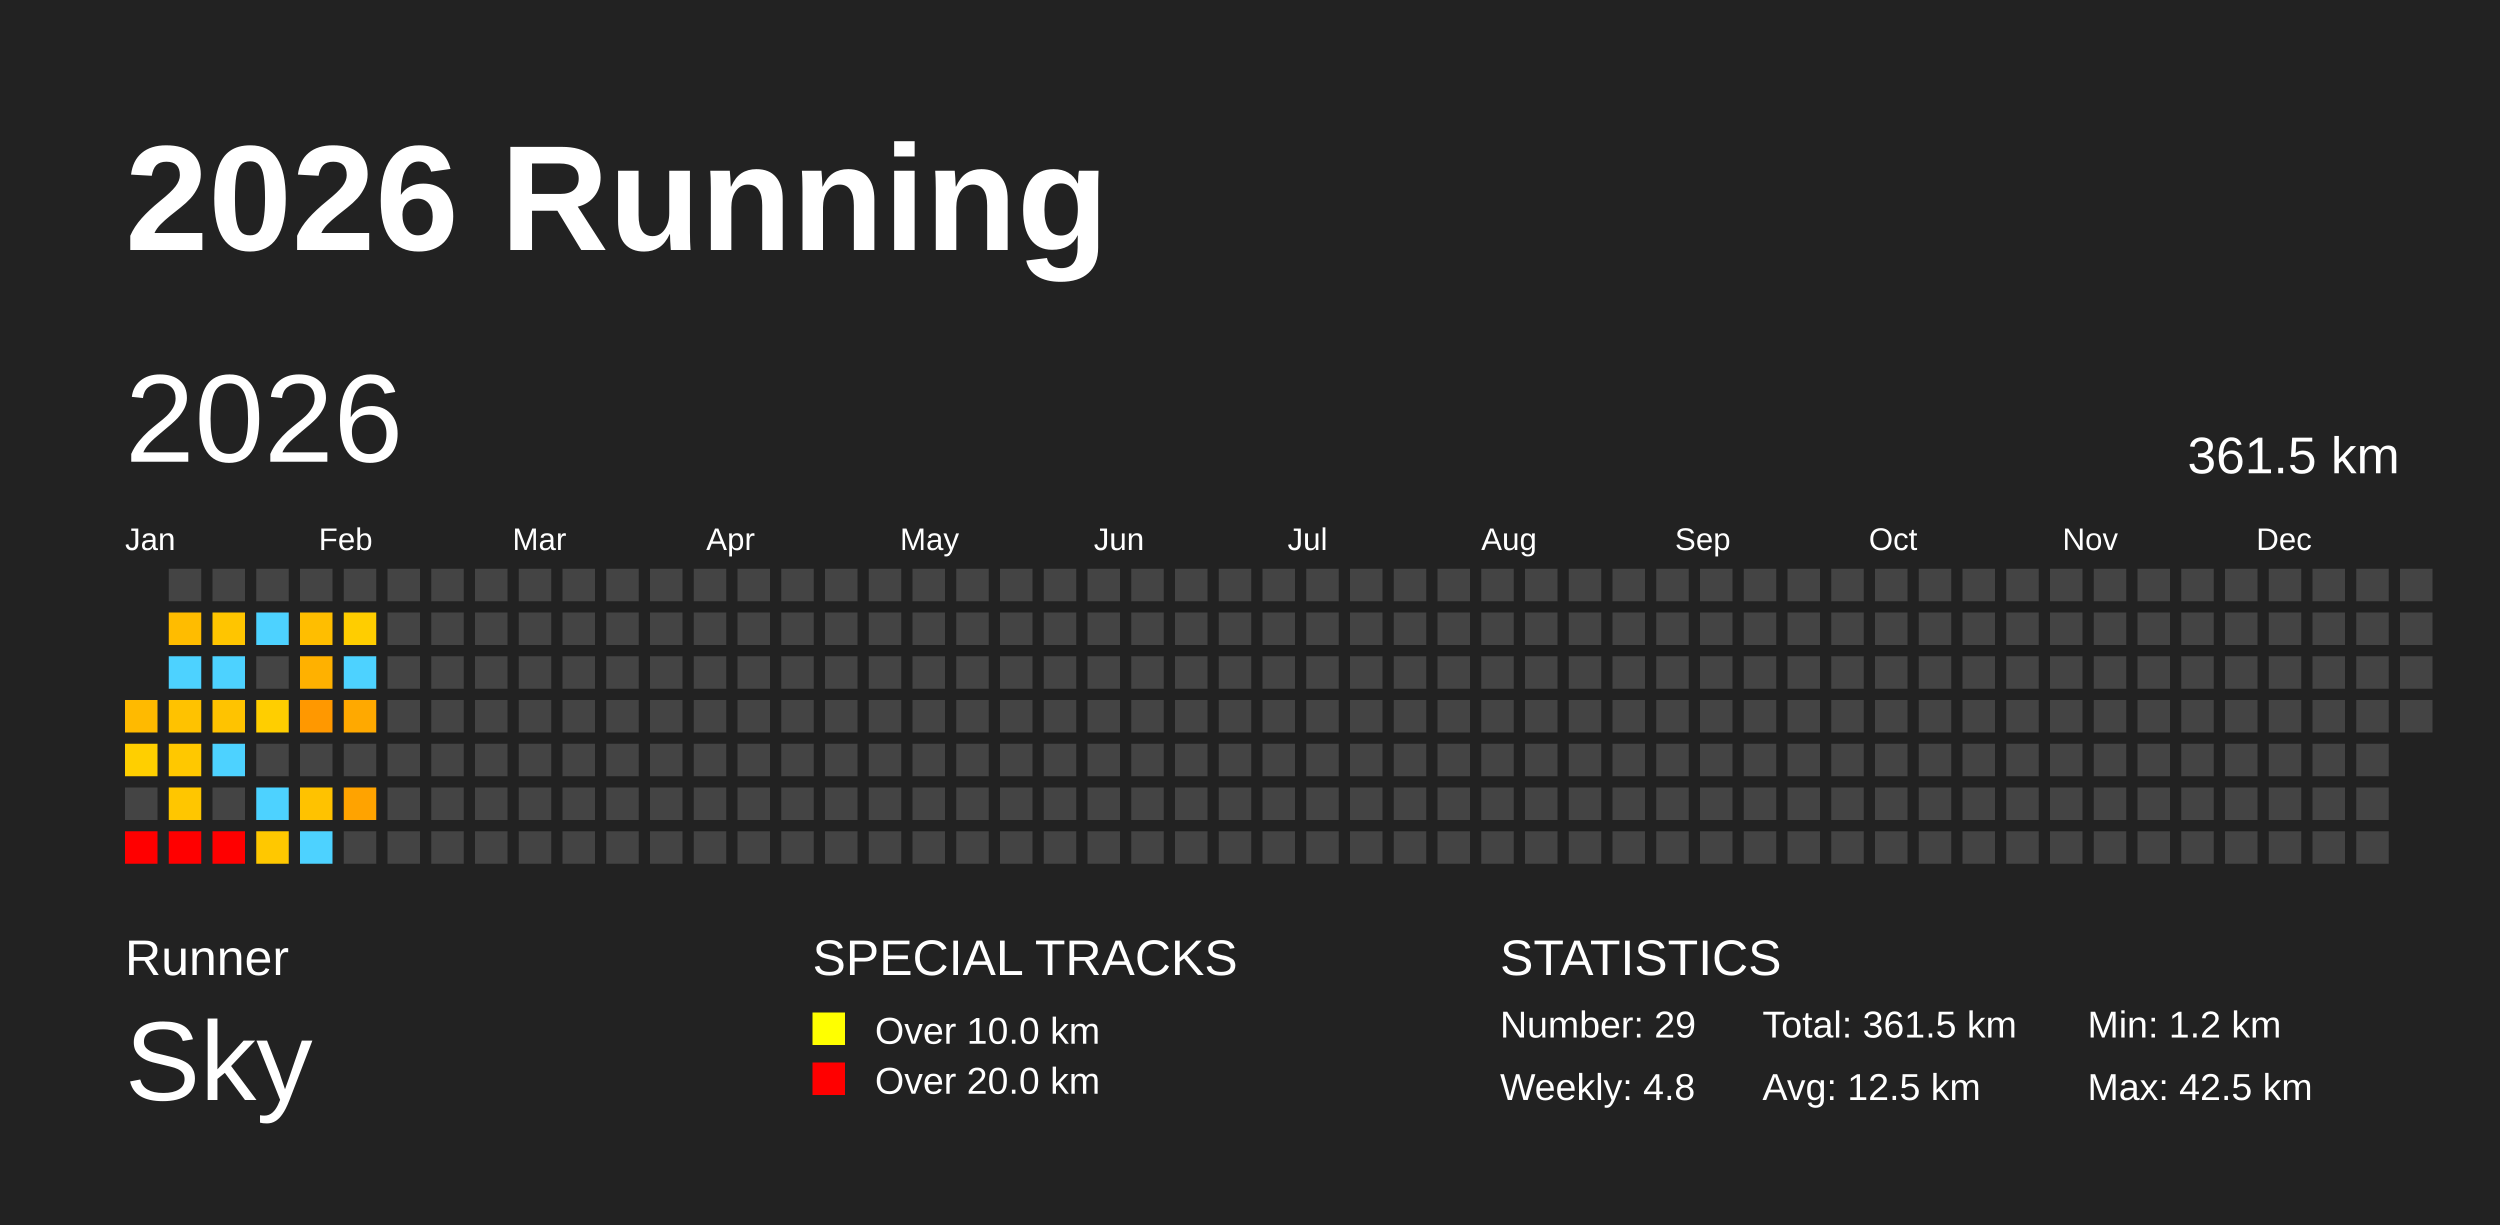
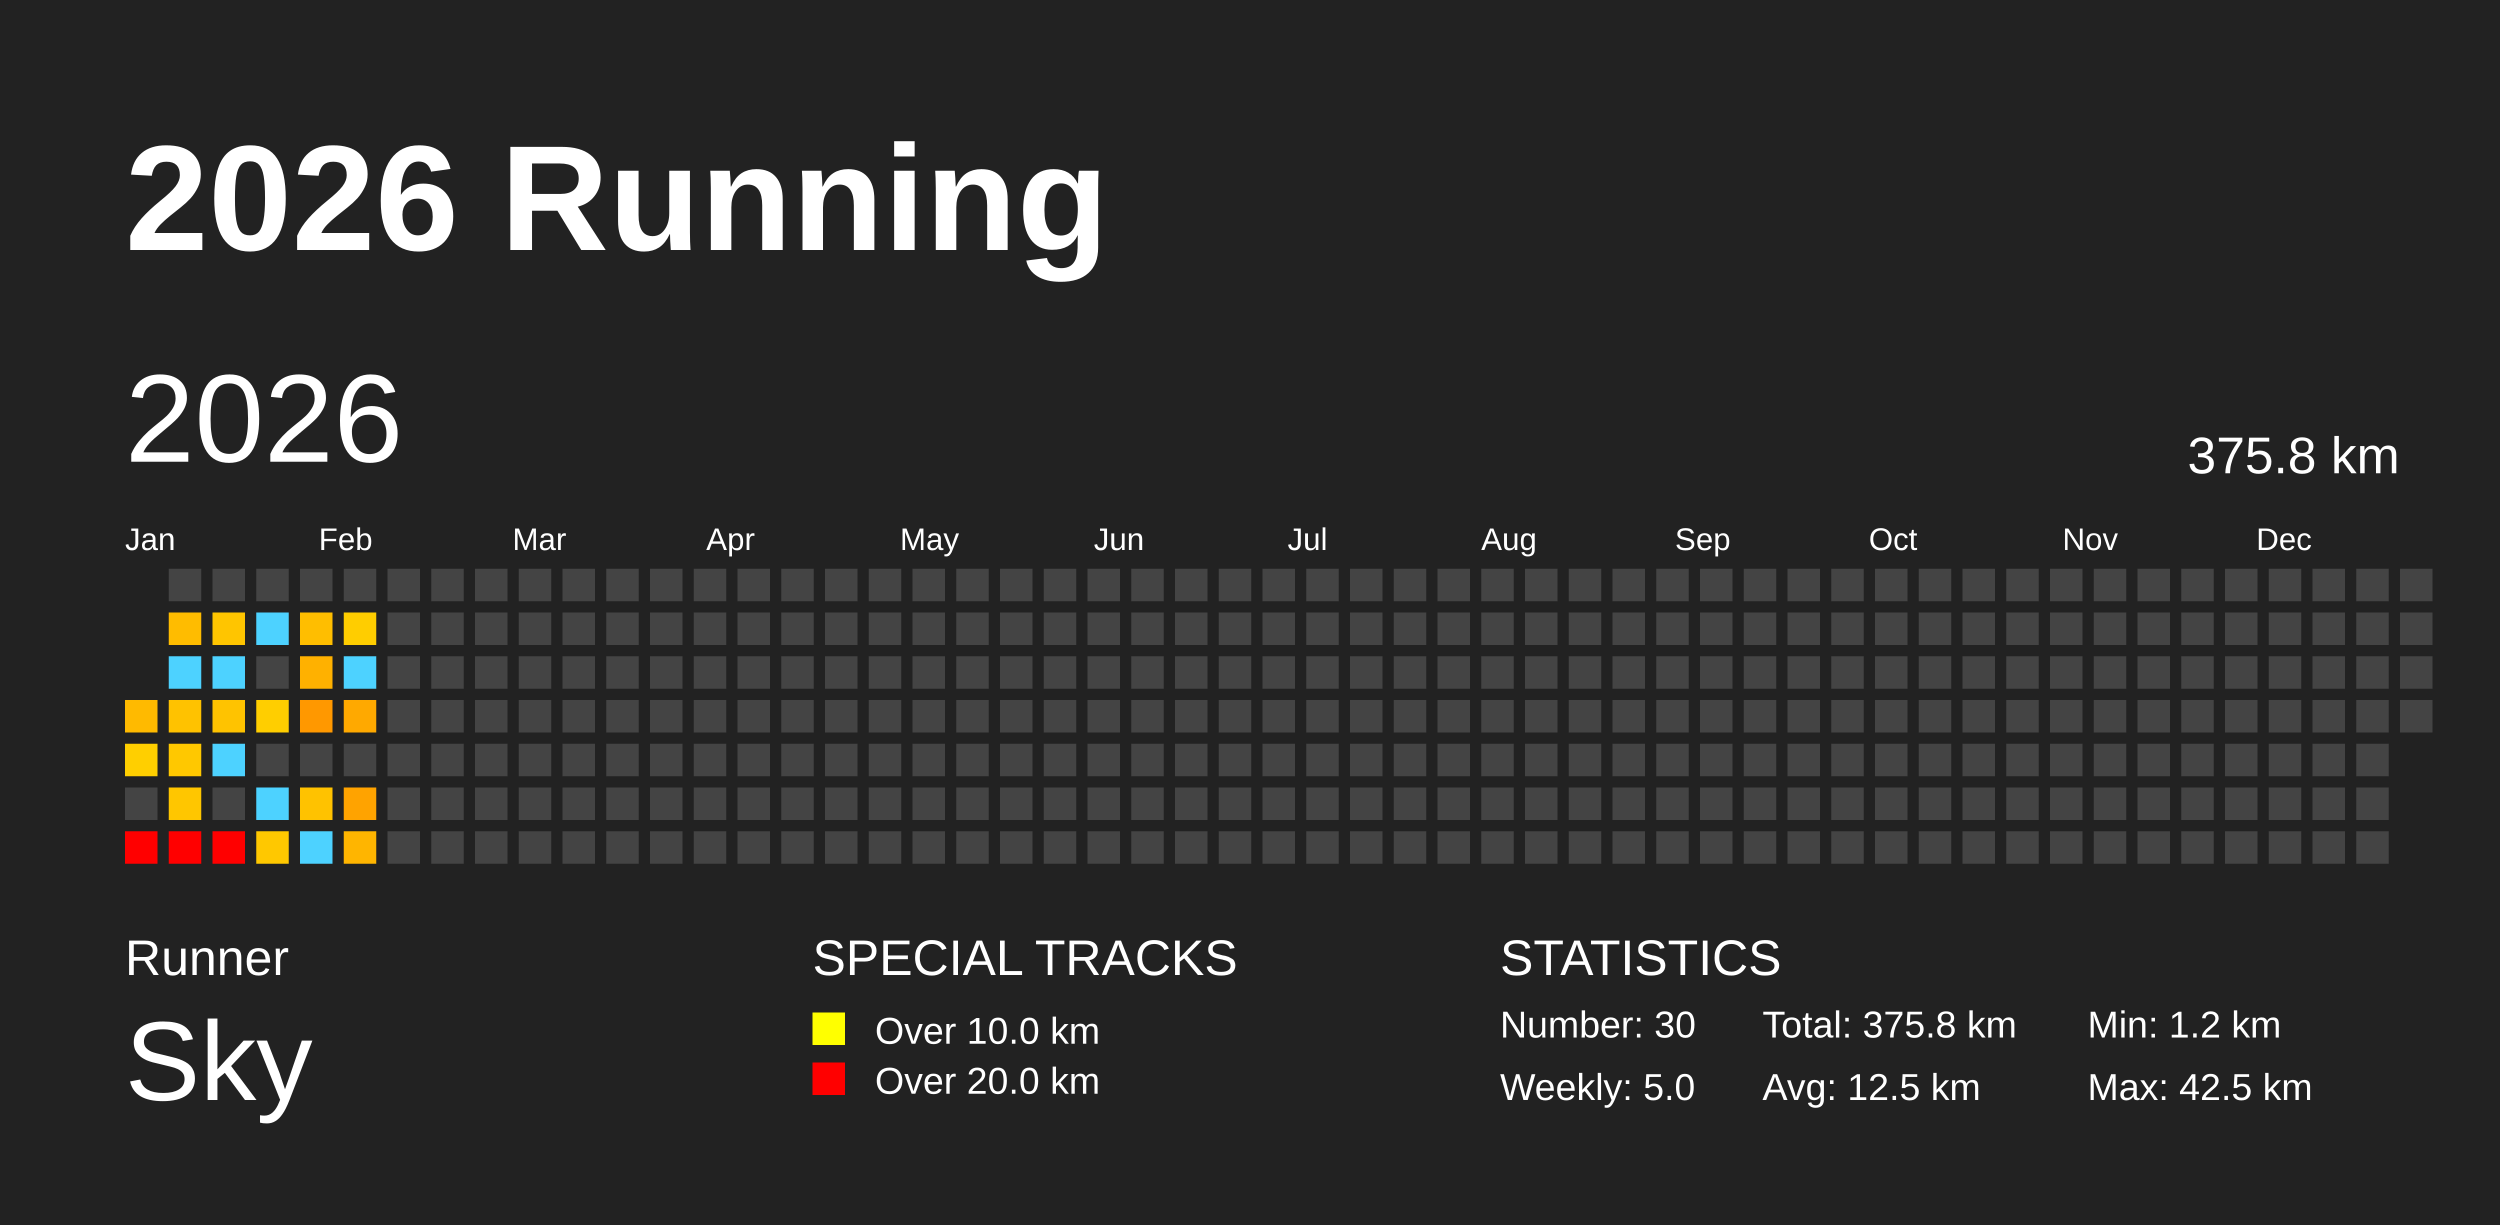
<svg xmlns="http://www.w3.org/2000/svg" baseProfile="full" height="98mm" version="1.1" viewBox="0,0,200,98" width="200mm">
  <defs />
  <rect fill="#222222" height="98" width="200" x="0" y="0" />
  <text fill="#FFFFFF" style="font-size:12px; font-family:Arial; font-weight:bold;" x="10" y="20">2026 Running</text>
  <text fill="#FFFFFF" style="font-size:4px; font-family:Arial" x="10" y="78">Runner</text>
  <text fill="#FFFFFF" style="font-size:9px; font-family:Arial" x="10" y="88">Sky</text>
  <text fill="#FFFFFF" style="font-size:4px; font-family:Arial" x="65" y="78">SPECIAL TRACKS</text>
  <rect fill="yellow" height="2.6" width="2.6" x="65" y="81" />
  <text fill="#FFFFFF" style="font-size:3px; font-family:Arial" x="70" y="83.5">Over 10.0 km</text>
  <rect fill="red" height="2.6" width="2.6" x="65" y="85" />
  <text fill="#FFFFFF" style="font-size:3px; font-family:Arial" x="70" y="87.5">Over 20.0 km</text>
  <text fill="#FFFFFF" style="font-size:4px; font-family:Arial" x="120" y="78">STATISTICS</text>
-   <text fill="#FFFFFF" style="font-size:3px; font-family:Arial" x="120" y="83">Number: 29</text>
-   <text fill="#FFFFFF" style="font-size:3px; font-family:Arial" x="120" y="88">Weekly: 4.8</text>
-   <text fill="#FFFFFF" style="font-size:3px; font-family:Arial" x="141" y="83">Total: 361.5 km</text>
+   <text fill="#FFFFFF" style="font-size:3px; font-family:Arial" x="120" y="83">Number: 30</text>
+   <text fill="#FFFFFF" style="font-size:3px; font-family:Arial" x="120" y="88">Weekly: 5.0</text>
+   <text fill="#FFFFFF" style="font-size:3px; font-family:Arial" x="141" y="83">Total: 375.8 km</text>
  <text fill="#FFFFFF" style="font-size:3px; font-family:Arial" x="141" y="88">Avg: 12.5 km</text>
  <text fill="#FFFFFF" style="font-size:3px; font-family:Arial" x="167" y="83">Min: 1.2 km</text>
  <text fill="#FFFFFF" style="font-size:3px; font-family:Arial" x="167" y="88">Max: 42.5 km</text>
  <text dominant-baseline="hanging" fill="#FFFFFF" style="font-size:10.0px; font-family:Arial;" x="10" y="30">2026</text>
-   <text dominant-baseline="hanging" fill="#FFFFFF" style="font-size:4.125px; font-family:Arial;" x="175" y="35">361.5 km</text>
+   <text dominant-baseline="hanging" fill="#FFFFFF" style="font-size:4.125px; font-family:Arial;" x="175" y="35">375.8 km</text>
  <text fill="#FFFFFF" style="font-size:2.5px; font-family:Arial" x="10.0" y="44">Jan</text>
  <text fill="#FFFFFF" style="font-size:2.5px; font-family:Arial" x="25.5" y="44">Feb</text>
  <text fill="#FFFFFF" style="font-size:2.5px; font-family:Arial" x="41.0" y="44">Mar</text>
  <text fill="#FFFFFF" style="font-size:2.5px; font-family:Arial" x="56.5" y="44">Apr</text>
  <text fill="#FFFFFF" style="font-size:2.5px; font-family:Arial" x="72.0" y="44">May</text>
  <text fill="#FFFFFF" style="font-size:2.5px; font-family:Arial" x="87.5" y="44">Jun</text>
  <text fill="#FFFFFF" style="font-size:2.5px; font-family:Arial" x="103.0" y="44">Jul</text>
  <text fill="#FFFFFF" style="font-size:2.5px; font-family:Arial" x="118.5" y="44">Aug</text>
  <text fill="#FFFFFF" style="font-size:2.5px; font-family:Arial" x="134.0" y="44">Sep</text>
  <text fill="#FFFFFF" style="font-size:2.5px; font-family:Arial" x="149.5" y="44">Oct</text>
  <text fill="#FFFFFF" style="font-size:2.5px; font-family:Arial" x="165.0" y="44">Nov</text>
  <text fill="#FFFFFF" style="font-size:2.5px; font-family:Arial" x="180.5" y="44">Dec</text>
  <rect fill="#ffba00" height="2.6" width="2.6" x="10.0" y="56.0" />
  <rect fill="#ffcf00" height="2.6" width="2.6" x="10.0" y="59.5" />
  <rect fill="#444444" height="2.6" width="2.6" x="10.0" y="63.0" />
  <rect fill="red" height="2.6" width="2.6" x="10.0" y="66.5" />
  <rect fill="#444444" height="2.6" width="2.6" x="13.5" y="45.5" />
  <rect fill="#ffbc00" height="2.6" width="2.6" x="13.5" y="49.0" />
  <rect fill="#4dd2ff" height="2.6" width="2.6" x="13.5" y="52.5" />
  <rect fill="#ffc200" height="2.6" width="2.6" x="13.5" y="56.0" />
  <rect fill="#ffc800" height="2.6" width="2.6" x="13.5" y="59.5" />
  <rect fill="#ffc600" height="2.6" width="2.6" x="13.5" y="63.0" />
  <rect fill="red" height="2.6" width="2.6" x="13.5" y="66.5" />
  <rect fill="#444444" height="2.6" width="2.6" x="17.0" y="45.5" />
  <rect fill="#ffc500" height="2.6" width="2.6" x="17.0" y="49.0" />
  <rect fill="#4dd2ff" height="2.6" width="2.6" x="17.0" y="52.5" />
  <rect fill="#ffc300" height="2.6" width="2.6" x="17.0" y="56.0" />
  <rect fill="#4dd2ff" height="2.6" width="2.6" x="17.0" y="59.5" />
  <rect fill="#444444" height="2.6" width="2.6" x="17.0" y="63.0" />
  <rect fill="red" height="2.6" width="2.6" x="17.0" y="66.5" />
  <rect fill="#444444" height="2.6" width="2.6" x="20.5" y="45.5" />
  <rect fill="#4dd2ff" height="2.6" width="2.6" x="20.5" y="49.0" />
  <rect fill="#444444" height="2.6" width="2.6" x="20.5" y="52.5" />
  <rect fill="#ffce00" height="2.6" width="2.6" x="20.5" y="56.0" />
  <rect fill="#444444" height="2.6" width="2.6" x="20.5" y="59.5" />
  <rect fill="#4dd2ff" height="2.6" width="2.6" x="20.5" y="63.0" />
  <rect fill="#ffc800" height="2.6" width="2.6" x="20.5" y="66.5" />
  <rect fill="#444444" height="2.6" width="2.6" x="24.0" y="45.5" />
  <rect fill="#ffbe00" height="2.6" width="2.6" x="24.0" y="49.0" />
  <rect fill="#ffb100" height="2.6" width="2.6" x="24.0" y="52.5" />
  <rect fill="#ff9800" height="2.6" width="2.6" x="24.0" y="56.0" />
  <rect fill="#444444" height="2.6" width="2.6" x="24.0" y="59.5" />
  <rect fill="#ffc200" height="2.6" width="2.6" x="24.0" y="63.0" />
  <rect fill="#4dd2ff" height="2.6" width="2.6" x="24.0" y="66.5" />
  <rect fill="#444444" height="2.6" width="2.6" x="27.5" y="45.5" />
  <rect fill="#ffcd00" height="2.6" width="2.6" x="27.5" y="49.0" />
  <rect fill="#4dd2ff" height="2.6" width="2.6" x="27.5" y="52.5" />
  <rect fill="#ffa900" height="2.6" width="2.6" x="27.5" y="56.0" />
  <rect fill="#444444" height="2.6" width="2.6" x="27.5" y="59.5" />
  <rect fill="#ffa300" height="2.6" width="2.6" x="27.5" y="63.0" />
-   <rect fill="#444444" height="2.6" width="2.6" x="27.5" y="66.5" />
+   <rect fill="#ffb500" height="2.6" width="2.6" x="27.5" y="66.5" />
  <rect fill="#444444" height="2.6" width="2.6" x="31.0" y="45.5" />
  <rect fill="#444444" height="2.6" width="2.6" x="31.0" y="49.0" />
  <rect fill="#444444" height="2.6" width="2.6" x="31.0" y="52.5" />
  <rect fill="#444444" height="2.6" width="2.6" x="31.0" y="56.0" />
  <rect fill="#444444" height="2.6" width="2.6" x="31.0" y="59.5" />
  <rect fill="#444444" height="2.6" width="2.6" x="31.0" y="63.0" />
  <rect fill="#444444" height="2.6" width="2.6" x="31.0" y="66.5" />
  <rect fill="#444444" height="2.6" width="2.6" x="34.5" y="45.5" />
  <rect fill="#444444" height="2.6" width="2.6" x="34.5" y="49.0" />
  <rect fill="#444444" height="2.6" width="2.6" x="34.5" y="52.5" />
  <rect fill="#444444" height="2.6" width="2.6" x="34.5" y="56.0" />
  <rect fill="#444444" height="2.6" width="2.6" x="34.5" y="59.5" />
  <rect fill="#444444" height="2.6" width="2.6" x="34.5" y="63.0" />
  <rect fill="#444444" height="2.6" width="2.6" x="34.5" y="66.5" />
  <rect fill="#444444" height="2.6" width="2.6" x="38.0" y="45.5" />
  <rect fill="#444444" height="2.6" width="2.6" x="38.0" y="49.0" />
  <rect fill="#444444" height="2.6" width="2.6" x="38.0" y="52.5" />
  <rect fill="#444444" height="2.6" width="2.6" x="38.0" y="56.0" />
  <rect fill="#444444" height="2.6" width="2.6" x="38.0" y="59.5" />
  <rect fill="#444444" height="2.6" width="2.6" x="38.0" y="63.0" />
  <rect fill="#444444" height="2.6" width="2.6" x="38.0" y="66.5" />
  <rect fill="#444444" height="2.6" width="2.6" x="41.5" y="45.5" />
  <rect fill="#444444" height="2.6" width="2.6" x="41.5" y="49.0" />
  <rect fill="#444444" height="2.6" width="2.6" x="41.5" y="52.5" />
  <rect fill="#444444" height="2.6" width="2.6" x="41.5" y="56.0" />
  <rect fill="#444444" height="2.6" width="2.6" x="41.5" y="59.5" />
  <rect fill="#444444" height="2.6" width="2.6" x="41.5" y="63.0" />
  <rect fill="#444444" height="2.6" width="2.6" x="41.5" y="66.5" />
  <rect fill="#444444" height="2.6" width="2.6" x="45.0" y="45.5" />
  <rect fill="#444444" height="2.6" width="2.6" x="45.0" y="49.0" />
  <rect fill="#444444" height="2.6" width="2.6" x="45.0" y="52.5" />
  <rect fill="#444444" height="2.6" width="2.6" x="45.0" y="56.0" />
  <rect fill="#444444" height="2.6" width="2.6" x="45.0" y="59.5" />
  <rect fill="#444444" height="2.6" width="2.6" x="45.0" y="63.0" />
  <rect fill="#444444" height="2.6" width="2.6" x="45.0" y="66.5" />
  <rect fill="#444444" height="2.6" width="2.6" x="48.5" y="45.5" />
  <rect fill="#444444" height="2.6" width="2.6" x="48.5" y="49.0" />
  <rect fill="#444444" height="2.6" width="2.6" x="48.5" y="52.5" />
  <rect fill="#444444" height="2.6" width="2.6" x="48.5" y="56.0" />
  <rect fill="#444444" height="2.6" width="2.6" x="48.5" y="59.5" />
  <rect fill="#444444" height="2.6" width="2.6" x="48.5" y="63.0" />
  <rect fill="#444444" height="2.6" width="2.6" x="48.5" y="66.5" />
  <rect fill="#444444" height="2.6" width="2.6" x="52.0" y="45.5" />
  <rect fill="#444444" height="2.6" width="2.6" x="52.0" y="49.0" />
  <rect fill="#444444" height="2.6" width="2.6" x="52.0" y="52.5" />
  <rect fill="#444444" height="2.6" width="2.6" x="52.0" y="56.0" />
  <rect fill="#444444" height="2.6" width="2.6" x="52.0" y="59.5" />
  <rect fill="#444444" height="2.6" width="2.6" x="52.0" y="63.0" />
  <rect fill="#444444" height="2.6" width="2.6" x="52.0" y="66.5" />
  <rect fill="#444444" height="2.6" width="2.6" x="55.5" y="45.5" />
  <rect fill="#444444" height="2.6" width="2.6" x="55.5" y="49.0" />
  <rect fill="#444444" height="2.6" width="2.6" x="55.5" y="52.5" />
  <rect fill="#444444" height="2.6" width="2.6" x="55.5" y="56.0" />
  <rect fill="#444444" height="2.6" width="2.6" x="55.5" y="59.5" />
  <rect fill="#444444" height="2.6" width="2.6" x="55.5" y="63.0" />
  <rect fill="#444444" height="2.6" width="2.6" x="55.5" y="66.5" />
  <rect fill="#444444" height="2.6" width="2.6" x="59.0" y="45.5" />
  <rect fill="#444444" height="2.6" width="2.6" x="59.0" y="49.0" />
  <rect fill="#444444" height="2.6" width="2.6" x="59.0" y="52.5" />
  <rect fill="#444444" height="2.6" width="2.6" x="59.0" y="56.0" />
  <rect fill="#444444" height="2.6" width="2.6" x="59.0" y="59.5" />
  <rect fill="#444444" height="2.6" width="2.6" x="59.0" y="63.0" />
  <rect fill="#444444" height="2.6" width="2.6" x="59.0" y="66.5" />
  <rect fill="#444444" height="2.6" width="2.6" x="62.5" y="45.5" />
  <rect fill="#444444" height="2.6" width="2.6" x="62.5" y="49.0" />
  <rect fill="#444444" height="2.6" width="2.6" x="62.5" y="52.5" />
  <rect fill="#444444" height="2.6" width="2.6" x="62.5" y="56.0" />
  <rect fill="#444444" height="2.6" width="2.6" x="62.5" y="59.5" />
  <rect fill="#444444" height="2.6" width="2.6" x="62.5" y="63.0" />
  <rect fill="#444444" height="2.6" width="2.6" x="62.5" y="66.5" />
  <rect fill="#444444" height="2.6" width="2.6" x="66.0" y="45.5" />
  <rect fill="#444444" height="2.6" width="2.6" x="66.0" y="49.0" />
  <rect fill="#444444" height="2.6" width="2.6" x="66.0" y="52.5" />
  <rect fill="#444444" height="2.6" width="2.6" x="66.0" y="56.0" />
  <rect fill="#444444" height="2.6" width="2.6" x="66.0" y="59.5" />
  <rect fill="#444444" height="2.6" width="2.6" x="66.0" y="63.0" />
  <rect fill="#444444" height="2.6" width="2.6" x="66.0" y="66.5" />
  <rect fill="#444444" height="2.6" width="2.6" x="69.5" y="45.5" />
  <rect fill="#444444" height="2.6" width="2.6" x="69.5" y="49.0" />
  <rect fill="#444444" height="2.6" width="2.6" x="69.5" y="52.5" />
  <rect fill="#444444" height="2.6" width="2.6" x="69.5" y="56.0" />
  <rect fill="#444444" height="2.6" width="2.6" x="69.5" y="59.5" />
  <rect fill="#444444" height="2.6" width="2.6" x="69.5" y="63.0" />
  <rect fill="#444444" height="2.6" width="2.6" x="69.5" y="66.5" />
  <rect fill="#444444" height="2.6" width="2.6" x="73.0" y="45.5" />
  <rect fill="#444444" height="2.6" width="2.6" x="73.0" y="49.0" />
  <rect fill="#444444" height="2.6" width="2.6" x="73.0" y="52.5" />
  <rect fill="#444444" height="2.6" width="2.6" x="73.0" y="56.0" />
  <rect fill="#444444" height="2.6" width="2.6" x="73.0" y="59.5" />
  <rect fill="#444444" height="2.6" width="2.6" x="73.0" y="63.0" />
  <rect fill="#444444" height="2.6" width="2.6" x="73.0" y="66.5" />
  <rect fill="#444444" height="2.6" width="2.6" x="76.5" y="45.5" />
  <rect fill="#444444" height="2.6" width="2.6" x="76.5" y="49.0" />
  <rect fill="#444444" height="2.6" width="2.6" x="76.5" y="52.5" />
  <rect fill="#444444" height="2.6" width="2.6" x="76.5" y="56.0" />
  <rect fill="#444444" height="2.6" width="2.6" x="76.5" y="59.5" />
  <rect fill="#444444" height="2.6" width="2.6" x="76.5" y="63.0" />
  <rect fill="#444444" height="2.6" width="2.6" x="76.5" y="66.5" />
  <rect fill="#444444" height="2.6" width="2.6" x="80.0" y="45.5" />
  <rect fill="#444444" height="2.6" width="2.6" x="80.0" y="49.0" />
  <rect fill="#444444" height="2.6" width="2.6" x="80.0" y="52.5" />
  <rect fill="#444444" height="2.6" width="2.6" x="80.0" y="56.0" />
  <rect fill="#444444" height="2.6" width="2.6" x="80.0" y="59.5" />
  <rect fill="#444444" height="2.6" width="2.6" x="80.0" y="63.0" />
  <rect fill="#444444" height="2.6" width="2.6" x="80.0" y="66.5" />
  <rect fill="#444444" height="2.6" width="2.6" x="83.5" y="45.5" />
  <rect fill="#444444" height="2.6" width="2.6" x="83.5" y="49.0" />
  <rect fill="#444444" height="2.6" width="2.6" x="83.5" y="52.5" />
  <rect fill="#444444" height="2.6" width="2.6" x="83.5" y="56.0" />
  <rect fill="#444444" height="2.6" width="2.6" x="83.5" y="59.5" />
  <rect fill="#444444" height="2.6" width="2.6" x="83.5" y="63.0" />
  <rect fill="#444444" height="2.6" width="2.6" x="83.5" y="66.5" />
  <rect fill="#444444" height="2.6" width="2.6" x="87.0" y="45.5" />
  <rect fill="#444444" height="2.6" width="2.6" x="87.0" y="49.0" />
  <rect fill="#444444" height="2.6" width="2.6" x="87.0" y="52.5" />
  <rect fill="#444444" height="2.6" width="2.6" x="87.0" y="56.0" />
  <rect fill="#444444" height="2.6" width="2.6" x="87.0" y="59.5" />
  <rect fill="#444444" height="2.6" width="2.6" x="87.0" y="63.0" />
  <rect fill="#444444" height="2.6" width="2.6" x="87.0" y="66.5" />
  <rect fill="#444444" height="2.6" width="2.6" x="90.5" y="45.5" />
  <rect fill="#444444" height="2.6" width="2.6" x="90.5" y="49.0" />
  <rect fill="#444444" height="2.6" width="2.6" x="90.5" y="52.5" />
  <rect fill="#444444" height="2.6" width="2.6" x="90.5" y="56.0" />
  <rect fill="#444444" height="2.6" width="2.6" x="90.5" y="59.5" />
  <rect fill="#444444" height="2.6" width="2.6" x="90.5" y="63.0" />
  <rect fill="#444444" height="2.6" width="2.6" x="90.5" y="66.5" />
  <rect fill="#444444" height="2.6" width="2.6" x="94.0" y="45.5" />
  <rect fill="#444444" height="2.6" width="2.6" x="94.0" y="49.0" />
  <rect fill="#444444" height="2.6" width="2.6" x="94.0" y="52.5" />
  <rect fill="#444444" height="2.6" width="2.6" x="94.0" y="56.0" />
  <rect fill="#444444" height="2.6" width="2.6" x="94.0" y="59.5" />
  <rect fill="#444444" height="2.6" width="2.6" x="94.0" y="63.0" />
  <rect fill="#444444" height="2.6" width="2.6" x="94.0" y="66.5" />
  <rect fill="#444444" height="2.6" width="2.6" x="97.5" y="45.5" />
  <rect fill="#444444" height="2.6" width="2.6" x="97.5" y="49.0" />
  <rect fill="#444444" height="2.6" width="2.6" x="97.5" y="52.5" />
  <rect fill="#444444" height="2.6" width="2.6" x="97.5" y="56.0" />
  <rect fill="#444444" height="2.6" width="2.6" x="97.5" y="59.5" />
  <rect fill="#444444" height="2.6" width="2.6" x="97.5" y="63.0" />
  <rect fill="#444444" height="2.6" width="2.6" x="97.5" y="66.5" />
  <rect fill="#444444" height="2.6" width="2.6" x="101.0" y="45.5" />
  <rect fill="#444444" height="2.6" width="2.6" x="101.0" y="49.0" />
  <rect fill="#444444" height="2.6" width="2.6" x="101.0" y="52.5" />
  <rect fill="#444444" height="2.6" width="2.6" x="101.0" y="56.0" />
  <rect fill="#444444" height="2.6" width="2.6" x="101.0" y="59.5" />
  <rect fill="#444444" height="2.6" width="2.6" x="101.0" y="63.0" />
  <rect fill="#444444" height="2.6" width="2.6" x="101.0" y="66.5" />
  <rect fill="#444444" height="2.6" width="2.6" x="104.5" y="45.5" />
  <rect fill="#444444" height="2.6" width="2.6" x="104.5" y="49.0" />
  <rect fill="#444444" height="2.6" width="2.6" x="104.5" y="52.5" />
  <rect fill="#444444" height="2.6" width="2.6" x="104.5" y="56.0" />
  <rect fill="#444444" height="2.6" width="2.6" x="104.5" y="59.5" />
  <rect fill="#444444" height="2.6" width="2.6" x="104.5" y="63.0" />
  <rect fill="#444444" height="2.6" width="2.6" x="104.5" y="66.5" />
  <rect fill="#444444" height="2.6" width="2.6" x="108.0" y="45.5" />
  <rect fill="#444444" height="2.6" width="2.6" x="108.0" y="49.0" />
  <rect fill="#444444" height="2.6" width="2.6" x="108.0" y="52.5" />
  <rect fill="#444444" height="2.6" width="2.6" x="108.0" y="56.0" />
  <rect fill="#444444" height="2.6" width="2.6" x="108.0" y="59.5" />
  <rect fill="#444444" height="2.6" width="2.6" x="108.0" y="63.0" />
  <rect fill="#444444" height="2.6" width="2.6" x="108.0" y="66.5" />
  <rect fill="#444444" height="2.6" width="2.6" x="111.5" y="45.5" />
  <rect fill="#444444" height="2.6" width="2.6" x="111.5" y="49.0" />
  <rect fill="#444444" height="2.6" width="2.6" x="111.5" y="52.5" />
  <rect fill="#444444" height="2.6" width="2.6" x="111.5" y="56.0" />
  <rect fill="#444444" height="2.6" width="2.6" x="111.5" y="59.5" />
  <rect fill="#444444" height="2.6" width="2.6" x="111.5" y="63.0" />
  <rect fill="#444444" height="2.6" width="2.6" x="111.5" y="66.5" />
  <rect fill="#444444" height="2.6" width="2.6" x="115.0" y="45.5" />
  <rect fill="#444444" height="2.6" width="2.6" x="115.0" y="49.0" />
  <rect fill="#444444" height="2.6" width="2.6" x="115.0" y="52.5" />
  <rect fill="#444444" height="2.6" width="2.6" x="115.0" y="56.0" />
  <rect fill="#444444" height="2.6" width="2.6" x="115.0" y="59.5" />
  <rect fill="#444444" height="2.6" width="2.6" x="115.0" y="63.0" />
  <rect fill="#444444" height="2.6" width="2.6" x="115.0" y="66.5" />
  <rect fill="#444444" height="2.6" width="2.6" x="118.5" y="45.5" />
  <rect fill="#444444" height="2.6" width="2.6" x="118.5" y="49.0" />
  <rect fill="#444444" height="2.6" width="2.6" x="118.5" y="52.5" />
  <rect fill="#444444" height="2.6" width="2.6" x="118.5" y="56.0" />
  <rect fill="#444444" height="2.6" width="2.6" x="118.5" y="59.5" />
  <rect fill="#444444" height="2.6" width="2.6" x="118.5" y="63.0" />
  <rect fill="#444444" height="2.6" width="2.6" x="118.5" y="66.5" />
  <rect fill="#444444" height="2.6" width="2.6" x="122.0" y="45.5" />
  <rect fill="#444444" height="2.6" width="2.6" x="122.0" y="49.0" />
  <rect fill="#444444" height="2.6" width="2.6" x="122.0" y="52.5" />
  <rect fill="#444444" height="2.6" width="2.6" x="122.0" y="56.0" />
  <rect fill="#444444" height="2.6" width="2.6" x="122.0" y="59.5" />
  <rect fill="#444444" height="2.6" width="2.6" x="122.0" y="63.0" />
  <rect fill="#444444" height="2.6" width="2.6" x="122.0" y="66.5" />
  <rect fill="#444444" height="2.6" width="2.6" x="125.5" y="45.5" />
  <rect fill="#444444" height="2.6" width="2.6" x="125.5" y="49.0" />
  <rect fill="#444444" height="2.6" width="2.6" x="125.5" y="52.5" />
  <rect fill="#444444" height="2.6" width="2.6" x="125.5" y="56.0" />
  <rect fill="#444444" height="2.6" width="2.6" x="125.5" y="59.5" />
  <rect fill="#444444" height="2.6" width="2.6" x="125.5" y="63.0" />
  <rect fill="#444444" height="2.6" width="2.6" x="125.5" y="66.5" />
  <rect fill="#444444" height="2.6" width="2.6" x="129.0" y="45.5" />
  <rect fill="#444444" height="2.6" width="2.6" x="129.0" y="49.0" />
  <rect fill="#444444" height="2.6" width="2.6" x="129.0" y="52.5" />
  <rect fill="#444444" height="2.6" width="2.6" x="129.0" y="56.0" />
  <rect fill="#444444" height="2.6" width="2.6" x="129.0" y="59.5" />
  <rect fill="#444444" height="2.6" width="2.6" x="129.0" y="63.0" />
  <rect fill="#444444" height="2.6" width="2.6" x="129.0" y="66.5" />
  <rect fill="#444444" height="2.6" width="2.6" x="132.5" y="45.5" />
  <rect fill="#444444" height="2.6" width="2.6" x="132.5" y="49.0" />
  <rect fill="#444444" height="2.6" width="2.6" x="132.5" y="52.5" />
  <rect fill="#444444" height="2.6" width="2.6" x="132.5" y="56.0" />
  <rect fill="#444444" height="2.6" width="2.6" x="132.5" y="59.5" />
  <rect fill="#444444" height="2.6" width="2.6" x="132.5" y="63.0" />
  <rect fill="#444444" height="2.6" width="2.6" x="132.5" y="66.5" />
  <rect fill="#444444" height="2.6" width="2.6" x="136.0" y="45.5" />
  <rect fill="#444444" height="2.6" width="2.6" x="136.0" y="49.0" />
  <rect fill="#444444" height="2.6" width="2.6" x="136.0" y="52.5" />
  <rect fill="#444444" height="2.6" width="2.6" x="136.0" y="56.0" />
  <rect fill="#444444" height="2.6" width="2.6" x="136.0" y="59.5" />
  <rect fill="#444444" height="2.6" width="2.6" x="136.0" y="63.0" />
  <rect fill="#444444" height="2.6" width="2.6" x="136.0" y="66.5" />
  <rect fill="#444444" height="2.6" width="2.6" x="139.5" y="45.5" />
  <rect fill="#444444" height="2.6" width="2.6" x="139.5" y="49.0" />
  <rect fill="#444444" height="2.6" width="2.6" x="139.5" y="52.5" />
  <rect fill="#444444" height="2.6" width="2.6" x="139.5" y="56.0" />
  <rect fill="#444444" height="2.6" width="2.6" x="139.5" y="59.5" />
  <rect fill="#444444" height="2.6" width="2.6" x="139.5" y="63.0" />
  <rect fill="#444444" height="2.6" width="2.6" x="139.5" y="66.5" />
  <rect fill="#444444" height="2.6" width="2.6" x="143.0" y="45.5" />
  <rect fill="#444444" height="2.6" width="2.6" x="143.0" y="49.0" />
  <rect fill="#444444" height="2.6" width="2.6" x="143.0" y="52.5" />
  <rect fill="#444444" height="2.6" width="2.6" x="143.0" y="56.0" />
  <rect fill="#444444" height="2.6" width="2.6" x="143.0" y="59.5" />
  <rect fill="#444444" height="2.6" width="2.6" x="143.0" y="63.0" />
  <rect fill="#444444" height="2.6" width="2.6" x="143.0" y="66.5" />
  <rect fill="#444444" height="2.6" width="2.6" x="146.5" y="45.5" />
  <rect fill="#444444" height="2.6" width="2.6" x="146.5" y="49.0" />
  <rect fill="#444444" height="2.6" width="2.6" x="146.5" y="52.5" />
  <rect fill="#444444" height="2.6" width="2.6" x="146.5" y="56.0" />
  <rect fill="#444444" height="2.6" width="2.6" x="146.5" y="59.5" />
  <rect fill="#444444" height="2.6" width="2.6" x="146.5" y="63.0" />
  <rect fill="#444444" height="2.6" width="2.6" x="146.5" y="66.5" />
  <rect fill="#444444" height="2.6" width="2.6" x="150.0" y="45.5" />
  <rect fill="#444444" height="2.6" width="2.6" x="150.0" y="49.0" />
  <rect fill="#444444" height="2.6" width="2.6" x="150.0" y="52.5" />
  <rect fill="#444444" height="2.6" width="2.6" x="150.0" y="56.0" />
  <rect fill="#444444" height="2.6" width="2.6" x="150.0" y="59.5" />
  <rect fill="#444444" height="2.6" width="2.6" x="150.0" y="63.0" />
  <rect fill="#444444" height="2.6" width="2.6" x="150.0" y="66.5" />
  <rect fill="#444444" height="2.6" width="2.6" x="153.5" y="45.5" />
  <rect fill="#444444" height="2.6" width="2.6" x="153.5" y="49.0" />
  <rect fill="#444444" height="2.6" width="2.6" x="153.5" y="52.5" />
  <rect fill="#444444" height="2.6" width="2.6" x="153.5" y="56.0" />
  <rect fill="#444444" height="2.6" width="2.6" x="153.5" y="59.5" />
  <rect fill="#444444" height="2.6" width="2.6" x="153.5" y="63.0" />
  <rect fill="#444444" height="2.6" width="2.6" x="153.5" y="66.5" />
  <rect fill="#444444" height="2.6" width="2.6" x="157.0" y="45.5" />
  <rect fill="#444444" height="2.6" width="2.6" x="157.0" y="49.0" />
  <rect fill="#444444" height="2.6" width="2.6" x="157.0" y="52.5" />
  <rect fill="#444444" height="2.6" width="2.6" x="157.0" y="56.0" />
  <rect fill="#444444" height="2.6" width="2.6" x="157.0" y="59.5" />
  <rect fill="#444444" height="2.6" width="2.6" x="157.0" y="63.0" />
  <rect fill="#444444" height="2.6" width="2.6" x="157.0" y="66.5" />
  <rect fill="#444444" height="2.6" width="2.6" x="160.5" y="45.5" />
  <rect fill="#444444" height="2.6" width="2.6" x="160.5" y="49.0" />
  <rect fill="#444444" height="2.6" width="2.6" x="160.5" y="52.5" />
  <rect fill="#444444" height="2.6" width="2.6" x="160.5" y="56.0" />
  <rect fill="#444444" height="2.6" width="2.6" x="160.5" y="59.5" />
  <rect fill="#444444" height="2.6" width="2.6" x="160.5" y="63.0" />
  <rect fill="#444444" height="2.6" width="2.6" x="160.5" y="66.5" />
  <rect fill="#444444" height="2.6" width="2.6" x="164.0" y="45.5" />
  <rect fill="#444444" height="2.6" width="2.6" x="164.0" y="49.0" />
  <rect fill="#444444" height="2.6" width="2.6" x="164.0" y="52.5" />
  <rect fill="#444444" height="2.6" width="2.6" x="164.0" y="56.0" />
  <rect fill="#444444" height="2.6" width="2.6" x="164.0" y="59.5" />
  <rect fill="#444444" height="2.6" width="2.6" x="164.0" y="63.0" />
  <rect fill="#444444" height="2.6" width="2.6" x="164.0" y="66.5" />
  <rect fill="#444444" height="2.6" width="2.6" x="167.5" y="45.5" />
  <rect fill="#444444" height="2.6" width="2.6" x="167.5" y="49.0" />
  <rect fill="#444444" height="2.6" width="2.6" x="167.5" y="52.5" />
  <rect fill="#444444" height="2.6" width="2.6" x="167.5" y="56.0" />
  <rect fill="#444444" height="2.6" width="2.6" x="167.5" y="59.5" />
  <rect fill="#444444" height="2.6" width="2.6" x="167.5" y="63.0" />
  <rect fill="#444444" height="2.6" width="2.6" x="167.5" y="66.5" />
  <rect fill="#444444" height="2.6" width="2.6" x="171.0" y="45.5" />
  <rect fill="#444444" height="2.6" width="2.6" x="171.0" y="49.0" />
  <rect fill="#444444" height="2.6" width="2.6" x="171.0" y="52.5" />
  <rect fill="#444444" height="2.6" width="2.6" x="171.0" y="56.0" />
  <rect fill="#444444" height="2.6" width="2.6" x="171.0" y="59.5" />
  <rect fill="#444444" height="2.6" width="2.6" x="171.0" y="63.0" />
  <rect fill="#444444" height="2.6" width="2.6" x="171.0" y="66.5" />
  <rect fill="#444444" height="2.6" width="2.6" x="174.5" y="45.5" />
  <rect fill="#444444" height="2.6" width="2.6" x="174.5" y="49.0" />
  <rect fill="#444444" height="2.6" width="2.6" x="174.5" y="52.5" />
  <rect fill="#444444" height="2.6" width="2.6" x="174.5" y="56.0" />
  <rect fill="#444444" height="2.6" width="2.6" x="174.5" y="59.5" />
  <rect fill="#444444" height="2.6" width="2.6" x="174.5" y="63.0" />
  <rect fill="#444444" height="2.6" width="2.6" x="174.5" y="66.5" />
  <rect fill="#444444" height="2.6" width="2.6" x="178.0" y="45.5" />
  <rect fill="#444444" height="2.6" width="2.6" x="178.0" y="49.0" />
  <rect fill="#444444" height="2.6" width="2.6" x="178.0" y="52.5" />
  <rect fill="#444444" height="2.6" width="2.6" x="178.0" y="56.0" />
  <rect fill="#444444" height="2.6" width="2.6" x="178.0" y="59.5" />
  <rect fill="#444444" height="2.6" width="2.6" x="178.0" y="63.0" />
  <rect fill="#444444" height="2.6" width="2.6" x="178.0" y="66.5" />
  <rect fill="#444444" height="2.6" width="2.6" x="181.5" y="45.5" />
  <rect fill="#444444" height="2.6" width="2.6" x="181.5" y="49.0" />
  <rect fill="#444444" height="2.6" width="2.6" x="181.5" y="52.5" />
  <rect fill="#444444" height="2.6" width="2.6" x="181.5" y="56.0" />
  <rect fill="#444444" height="2.6" width="2.6" x="181.5" y="59.5" />
  <rect fill="#444444" height="2.6" width="2.6" x="181.5" y="63.0" />
  <rect fill="#444444" height="2.6" width="2.6" x="181.5" y="66.5" />
  <rect fill="#444444" height="2.6" width="2.6" x="185.0" y="45.5" />
  <rect fill="#444444" height="2.6" width="2.6" x="185.0" y="49.0" />
  <rect fill="#444444" height="2.6" width="2.6" x="185.0" y="52.5" />
  <rect fill="#444444" height="2.6" width="2.6" x="185.0" y="56.0" />
  <rect fill="#444444" height="2.6" width="2.6" x="185.0" y="59.5" />
  <rect fill="#444444" height="2.6" width="2.6" x="185.0" y="63.0" />
  <rect fill="#444444" height="2.6" width="2.6" x="185.0" y="66.5" />
  <rect fill="#444444" height="2.6" width="2.6" x="188.5" y="45.5" />
  <rect fill="#444444" height="2.6" width="2.6" x="188.5" y="49.0" />
  <rect fill="#444444" height="2.6" width="2.6" x="188.5" y="52.5" />
  <rect fill="#444444" height="2.6" width="2.6" x="188.5" y="56.0" />
  <rect fill="#444444" height="2.6" width="2.6" x="188.5" y="59.5" />
  <rect fill="#444444" height="2.6" width="2.6" x="188.5" y="63.0" />
  <rect fill="#444444" height="2.6" width="2.6" x="188.5" y="66.5" />
  <rect fill="#444444" height="2.6" width="2.6" x="192.0" y="45.5" />
  <rect fill="#444444" height="2.6" width="2.6" x="192.0" y="49.0" />
  <rect fill="#444444" height="2.6" width="2.6" x="192.0" y="52.5" />
  <rect fill="#444444" height="2.6" width="2.6" x="192.0" y="56.0" />
</svg>
